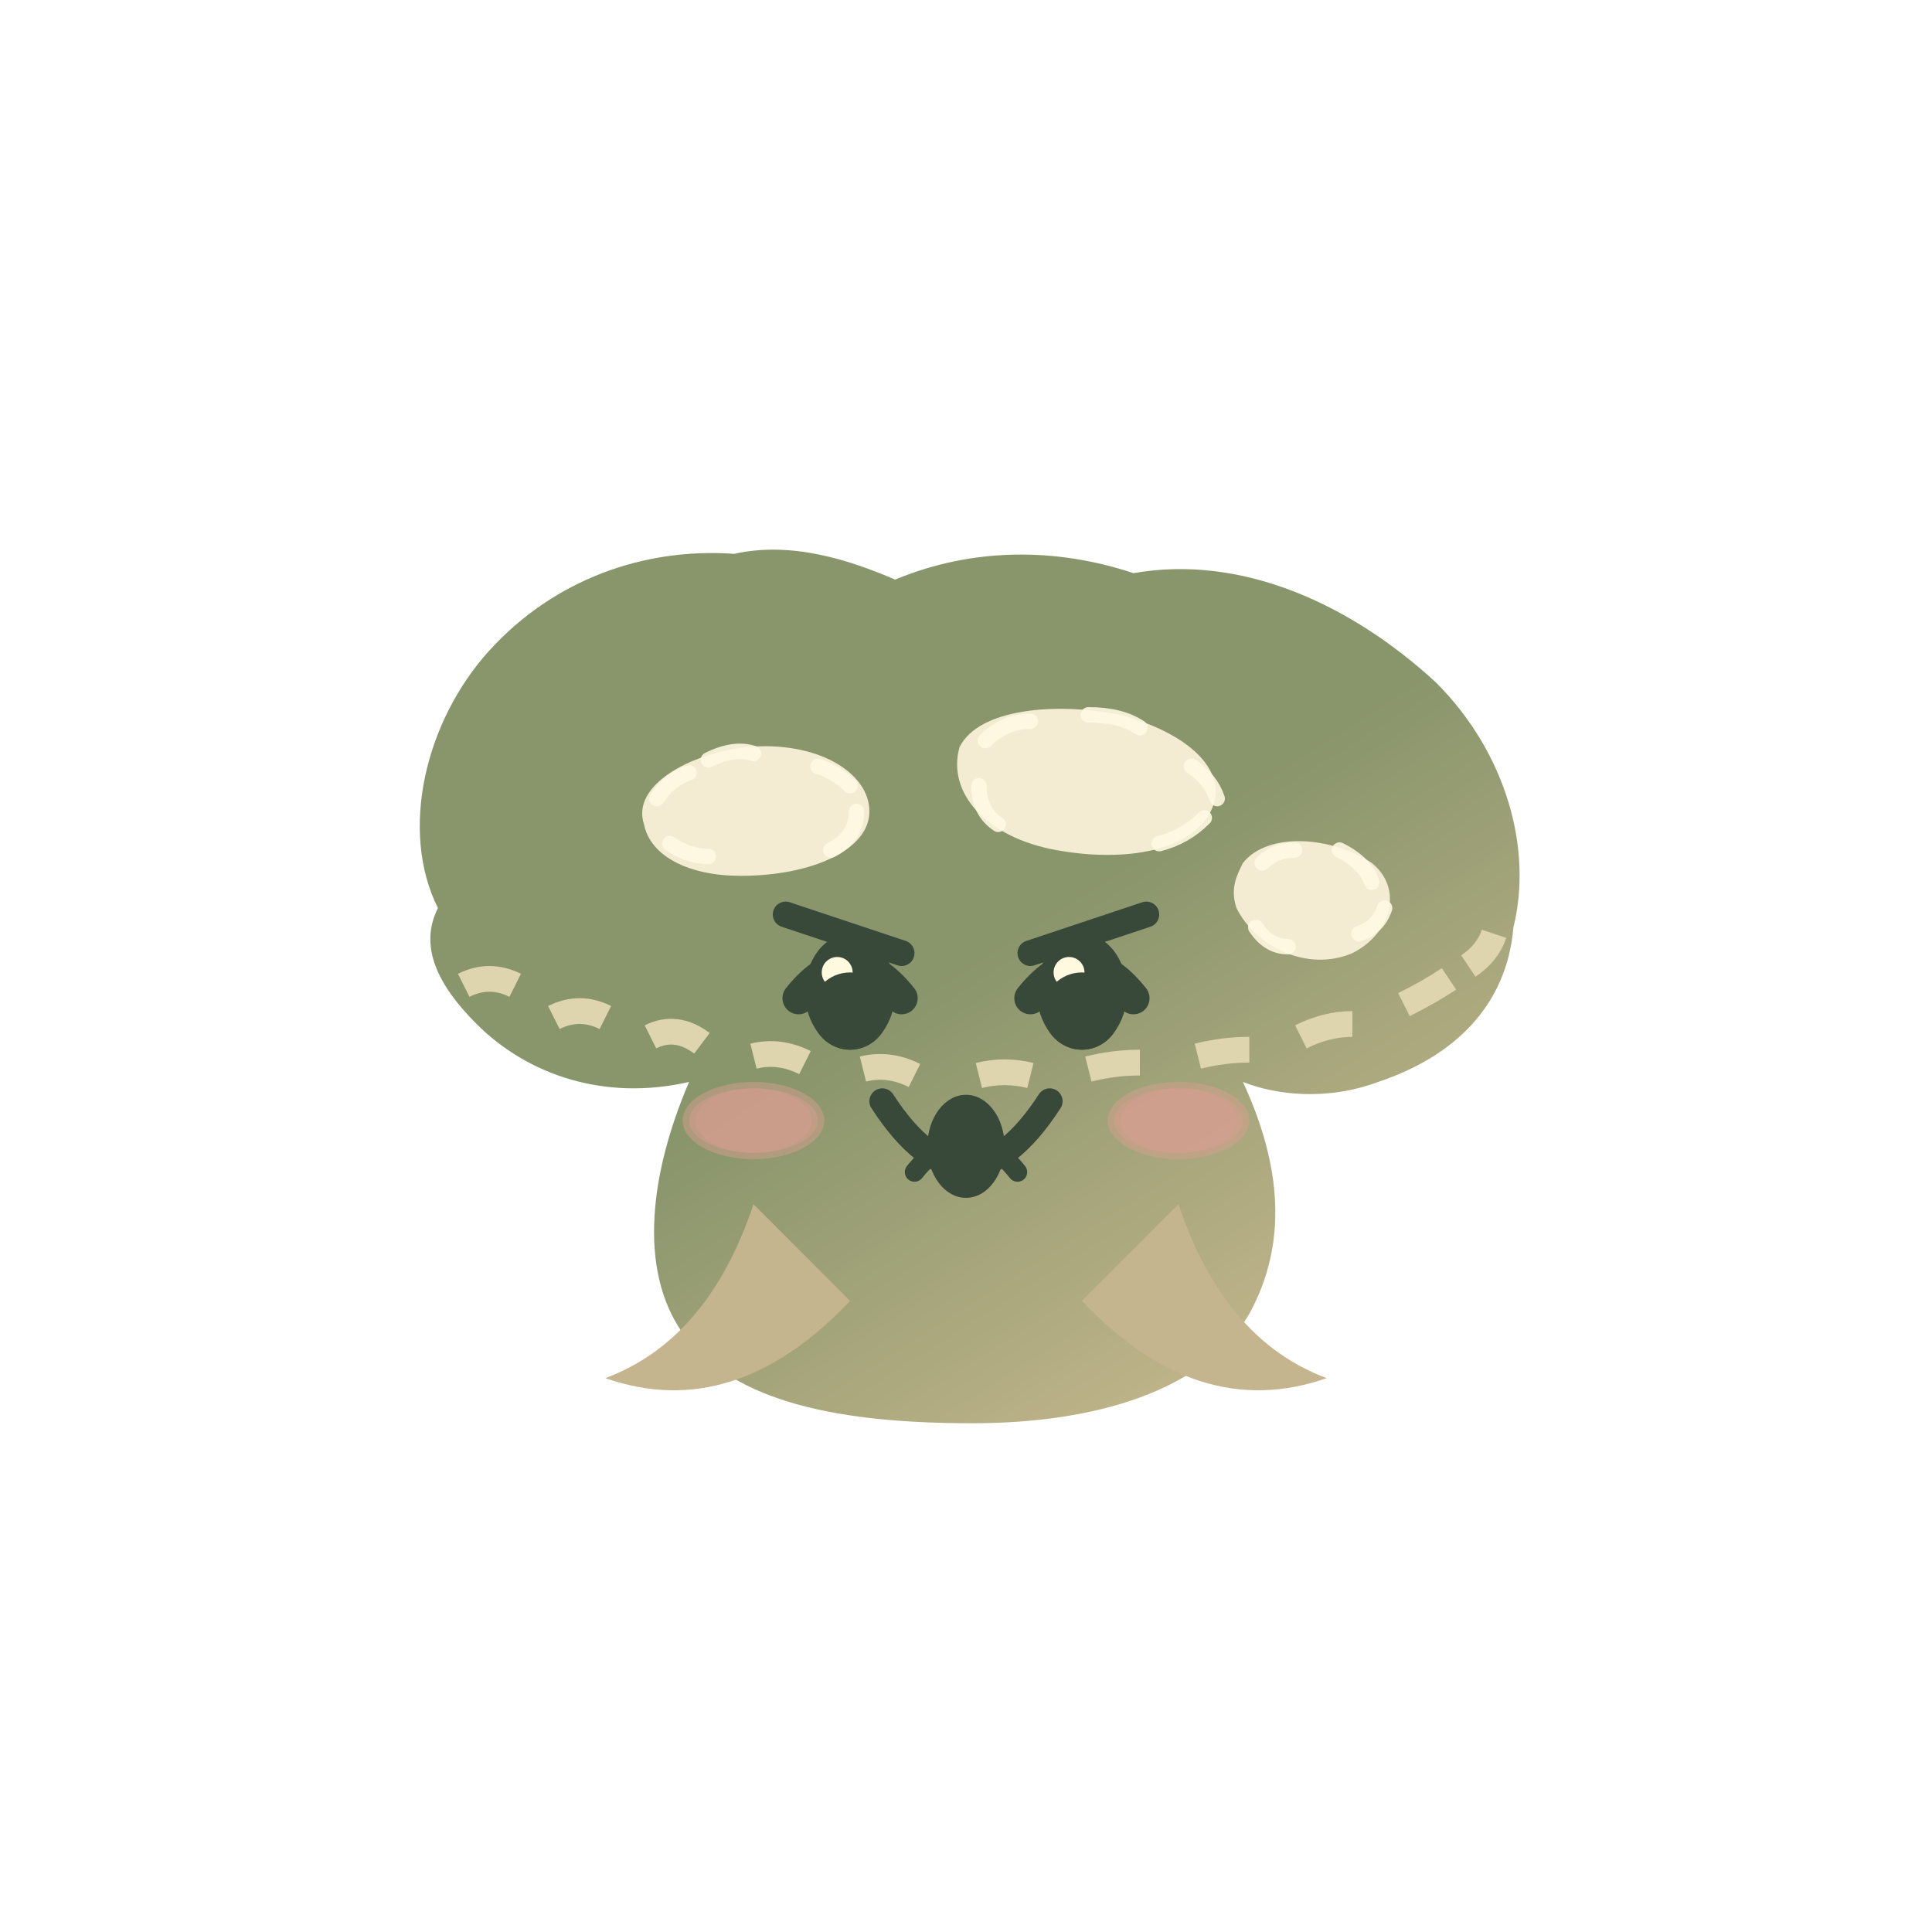
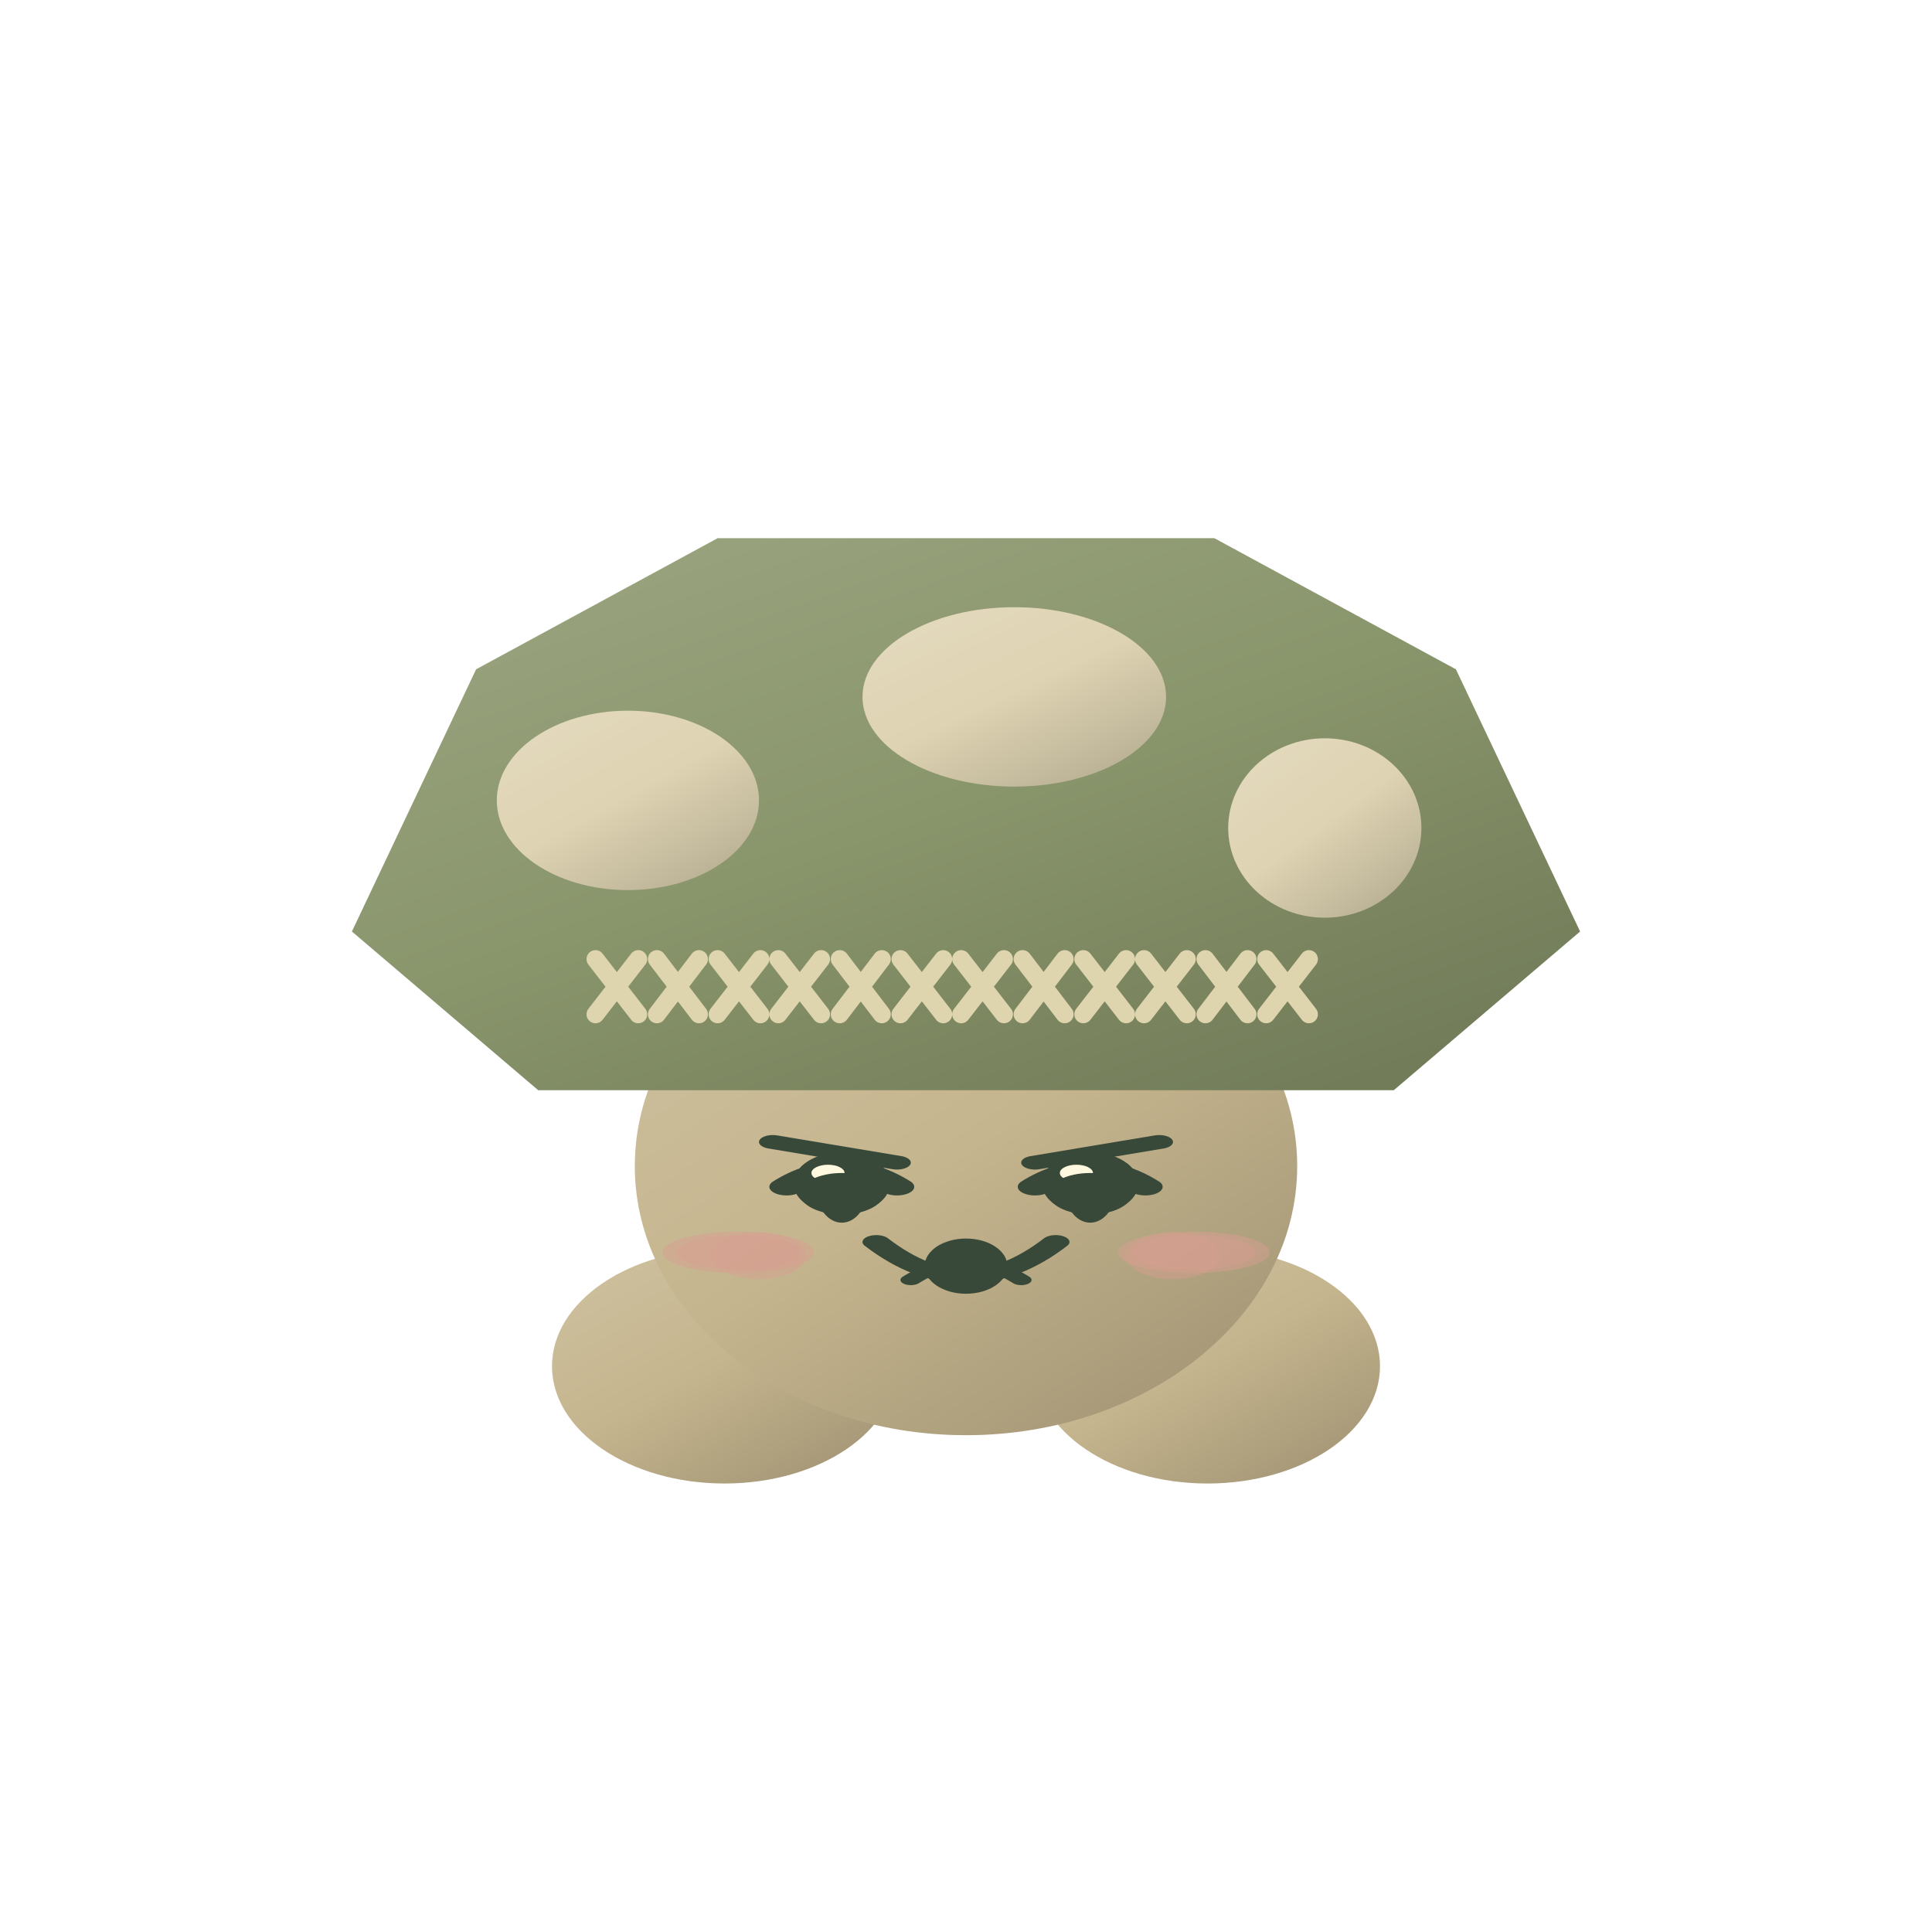
<svg xmlns="http://www.w3.org/2000/svg" width="200" height="200" viewBox="0 0 200 200">
  <defs>
-     <linearGradient id="body-gradient" gradientUnits="objectBoundingBox" x1="0%" y1="0%" x2="80%" y2="100%">
-       <stop offset="0" stop-color="#89956b" />
-       <stop offset="0.53" stop-color="#89956b" />
-       <stop offset="1" stop-color="#c9b98f" />
+     <linearGradient id="gradient-foot-left" gradientUnits="objectBoundingBox" x1="0%" y1="0%" x2="80%" y2="100%">
+       <stop offset="0" stop-color="#cfc2a1" />
+       <stop offset=".53" stop-color="#c5b58e" />
+       <stop offset="1" stop-color="#a49676" />
    </linearGradient>
-     <linearGradient id="accent-gradient" gradientUnits="objectBoundingBox" x1="0%" y1="0%" x2="100%" y2="100%">
-       <stop offset="0" stop-color="#ded3b2" />
-       <stop offset="1" stop-color="#c5b58e" />
+     <linearGradient id="gradient-foot-right" gradientUnits="objectBoundingBox" x1="0%" y1="0%" x2="80%" y2="100%">
+       <stop offset="0" stop-color="#cfc2a1" />
+       <stop offset=".53" stop-color="#c5b58e" />
+       <stop offset="1" stop-color="#a49676" />
+     </linearGradient>
+     <linearGradient id="gradient-body-shell" gradientUnits="objectBoundingBox" x1="0%" y1="0%" x2="80%" y2="100%">
+       <stop offset="0" stop-color="#cfc2a1" />
+       <stop offset=".53" stop-color="#c5b58e" />
+       <stop offset="1" stop-color="#a49676" />
+     </linearGradient>
+     <linearGradient id="gradient-cap" gradientUnits="objectBoundingBox" x1="0%" y1="0%" x2="80%" y2="100%">
+       <stop offset="0" stop-color="#9da784" />
+       <stop offset=".53" stop-color="#89956b" />
+       <stop offset="1" stop-color="#727c59" />
+     </linearGradient>
+     <linearGradient id="gradient-cap-spot-a" gradientUnits="objectBoundingBox" x1="0%" y1="0%" x2="80%" y2="100%">
+       <stop offset="0" stop-color="#e4dabf" />
+       <stop offset=".53" stop-color="#ded3b2" />
+       <stop offset="1" stop-color="#b8af94" />
+     </linearGradient>
+     <linearGradient id="gradient-cap-spot-b" gradientUnits="objectBoundingBox" x1="0%" y1="0%" x2="80%" y2="100%">
+       <stop offset="0" stop-color="#e4dabf" />
+       <stop offset=".53" stop-color="#ded3b2" />
+       <stop offset="1" stop-color="#b8af94" />
+     </linearGradient>
+     <linearGradient id="gradient-cap-spot-c" gradientUnits="objectBoundingBox" x1="0%" y1="0%" x2="80%" y2="100%">
+       <stop offset="0" stop-color="#e4dabf" />
+       <stop offset=".53" stop-color="#ded3b2" />
+       <stop offset="1" stop-color="#b8af94" />
    </linearGradient>
  </defs>
-   <g id="body" transform="translate(33.33333 33.33333) scale(0.6666667)">
-     <path id="shell" d="M18 91 C12 79 16 62 26 51 C36 40 50 35 64 36 C73 34 82 37 89 40 C101 35 114 35 126 39 C143 36 160 44 173 56 C184 67 188 82 185 94 C184 106 176 114 164 118 C156 121 148 120 143 118 C149 131 150 143 144 154 C137 166 120 171 101 171 C81 171 64 168 56 157 C49 147 51 132 57 118 C44 121 32 117 24 109 C18 103 15 97 18 91 Z" fill="url(#body-gradient)" />
-     <path id="cap-seam" d="M22 103 q4 -2 8 0 M36 108 q4 -2 8 0 M51 111 q4 -2 8 1 M67 114 q4 -1 8 1 M84 116 q4 -1 8 1 M102 117 q4 -1 8 0 M119 116 q4 -1 8 -1 M136 114 q4 -1 8 -1 M152 111 q4 -2 8 -2 M168 106 q4 -2 7 -4 M178 100 q3 -2 4 -5" fill="none" stroke="#ded4ad" stroke-width="4" />
-     <path id="cap-spot-a" d="M50 78 C48 72 57 67 66 66 C77 65 85 70 85 76 C85 82 76 86 65 86 C57 86 51 83 50 78 Z" fill="#f3ecd2" />
-     <path id="cap-spot-b" d="M99 66 C102 60 114 59 124 61 C135 64 141 70 138 76 C135 82 125 84 114 82 C103 80 97 73 99 66 Z" fill="#f3ecd2" />
-     <path id="cap-spot-c" d="M143 84 C147 79 157 80 163 84 C168 88 166 95 160 98 C153 101 145 97 142 91 C141 88 142 86 143 84 Z" fill="#f3ecd2" />
-     <path id="cap-spots-stitches" d="M52 74 q2 -3 5 -4 M60 68 q4 -2 7 -1 M77 69 q3 1 5 3 M83 76 q0 4 -4 6 M54 81 q3 2 6 2 M103 65 q3 -3 7 -3 M119 61 q5 0 8 2 M135 69 q3 2 4 5 M137 77 q-3 3 -7 4 M102 72 q0 4 3 6 M146 84 q2 -2 5 -2 M158 82 q4 2 5 5 M165 91 q-1 3 -4 4 M145 94 q2 3 5 3" fill="none" stroke="#fff8e2" stroke-width="2.4" stroke-linecap="round" stroke-linejoin="round" opacity=".9" />
-     <path id="root-left" d="M67 137 Q60 158 44 164 Q64 171 82 152Z" fill="#c5b58e" />
-     <path id="root-right" d="M133 137 Q140 158 156 164 Q136 171 118 152Z" fill="#c5b58e" />
+   <g id="body" transform="translate(100 100) scale(71.42857)">
+     <ellipse id="foot-left" cx="-0.35" cy="0.58" rx="0.25" ry="0.17" fill="url(#gradient-foot-left)" />
+     <ellipse id="foot-right" cx="0.35" cy="0.58" rx="0.25" ry="0.17" fill="url(#gradient-foot-right)" />
+     <ellipse id="body-shell" cx="0" cy="0.29" rx="0.48" ry="0.39" fill="url(#gradient-body-shell)" />
+     <path id="cap" d="M-.89 -.05L-.71 -.43L-.36 -.62L.36 -.62L.71 -.43L.89 -.05L.62 .18L-.62 .18Z" fill="url(#gradient-cap)" />
+     <ellipse id="cap-spot-a" cx="-0.49" cy="-0.24" rx="0.19" ry="0.13" fill="url(#gradient-cap-spot-a)" />
+     <ellipse id="cap-spot-b" cx="0.07" cy="-0.39" rx="0.22" ry="0.13" fill="url(#gradient-cap-spot-b)" />
+     <ellipse id="cap-spot-c" cx="0.52" cy="-0.2" rx="0.14" ry="0.13" fill="url(#gradient-cap-spot-c)" />
+     <path id="cap-seam" d="M-0.537 0.07L-0.475 -0.01 M-0.537 -0.01L-0.475 0.07 M-0.448 0.07L-0.387 -0.01 M-0.448 -0.01L-0.387 0.07 M-0.36 0.07L-0.298 -0.01 M-0.36 -0.01L-0.298 0.07 M-0.272 0.07L-0.21 -0.01 M-0.272 -0.01L-0.21 0.07 M-0.183 0.07L-0.122 -0.01 M-0.183 -0.01L-0.122 0.07 M-0.095 0.07L-0.033 -0.01 M-0.095 -0.01L-0.033 0.07 M-0.007 0.07L0.055 -0.01 M-0.007 -0.01L0.055 0.07 M0.082 0.07L0.143 -0.01 M0.082 -0.01L0.143 0.07 M0.17 0.07L0.232 -0.01 M0.17 -0.01L0.232 0.07 M0.258 0.07L0.32 -0.01 M0.258 -0.01L0.32 0.07 M0.347 0.07L0.408 -0.01 M0.347 -0.01L0.408 0.07 M0.435 0.07L0.497 -0.01 M0.435 -0.01L0.497 0.07" fill="none" stroke="#ded4ad" stroke-width="0.026" stroke-linecap="round" />
  </g>
-   <g id="face-neutral" transform="translate(33.33333 33.33333) scale(0.6666667)">
-     <circle id="neutral-eye-left" cx="82" cy="105" r="6" fill="#384839" />
-     <circle id="neutral-eye-right" cx="118" cy="105" r="6" fill="#384839" />
-     <circle id="neutral-eye-glint-left" cx="80" cy="102" r="1.8" fill="#fff9df" />
-     <circle id="neutral-eye-glint-right" cx="116" cy="102" r="1.8" fill="#fff9df" />
-     <path id="neutral-smile" d="M92 127 Q100 133 108 127" fill="none" stroke="#384839" stroke-width="3" stroke-linecap="round" />
-     <ellipse id="neutral-blush-left" cx="67" cy="124" rx="10" ry="5" fill="#d89e91" opacity=".42" />
-     <ellipse id="neutral-blush-right" cx="133" cy="124" rx="10" ry="5" fill="#d89e91" opacity=".42" />
+   <g id="face-neutral" transform="translate(100 100) scale(71.42857)">
+     <ellipse id="neutral-eye-left" cx="-.18" cy="0.32" rx=".038" ry=".052" fill="#384839" />
+     <ellipse id="neutral-eye-right" cx=".18" cy="0.32" rx=".038" ry=".052" fill="#384839" />
+     <circle id="neutral-eye-glint-left" cx="-.189" cy="0.304" r=".012" fill="#fff9dd" />
+     <circle id="neutral-eye-glint-right" cx=".171" cy="0.304" r=".012" fill="#fff9dd" />
+     <path id="neutral-smile" d="M-.047 0.432Q0 0.47 .047 0.432" fill="none" stroke="#384839" stroke-width=".017" stroke-linecap="round" />
+     <ellipse id="neutral-blush-left" cx="-.30" cy="0.42" rx=".068" ry=".034" fill="#d89e91" opacity=".42" />
+     <ellipse id="neutral-blush-right" cx=".30" cy="0.42" rx=".068" ry=".034" fill="#d89e91" opacity=".42" />
  </g>
-   <g id="face-happy" transform="translate(33.33333 33.33333) scale(0.6666667)">
+   <g id="face-happy" transform="matrix(0.7142857 0 0 0.3571429 28.57143 85.35714)">
    <path id="happy-eye-left" d="M74 105 Q82 95 90 105" fill="none" stroke="#384839" stroke-width="5" stroke-linecap="round" />
    <path id="happy-eye-right" d="M110 105 Q118 95 126 105" fill="none" stroke="#384839" stroke-width="5" stroke-linecap="round" />
    <path id="happy-smile" d="M87 121 Q100 141 113 121" fill="none" stroke="#384839" stroke-width="4" stroke-linecap="round" />
    <ellipse id="happy-blush-left" cx="67" cy="124" rx="11" ry="6" fill="#d89e91" opacity=".48" />
    <ellipse id="happy-blush-right" cx="133" cy="124" rx="11" ry="6" fill="#d89e91" opacity=".48" />
  </g>
-   <g id="face-surprised" transform="translate(33.33333 33.33333) scale(0.6666667)">
+   <g id="face-surprised" transform="matrix(0.7142857 0 0 0.3571429 28.57143 85.35714)">
    <ellipse id="surprised-eye-left" cx="82" cy="104" rx="7" ry="9" fill="#384839" />
    <ellipse id="surprised-eye-right" cx="118" cy="104" rx="7" ry="9" fill="#384839" />
    <circle id="surprised-eye-glint-left" cx="80" cy="101" r="2.4" fill="#fff9df" />
    <circle id="surprised-eye-glint-right" cx="116" cy="101" r="2.4" fill="#fff9df" />
    <ellipse id="surprised-mouth" cx="100" cy="128" rx="6" ry="8" fill="#384839" />
    <ellipse id="surprised-blush-left" cx="67" cy="124" rx="9" ry="5" fill="#d89e91" opacity=".4" />
    <ellipse id="surprised-blush-right" cx="133" cy="124" rx="9" ry="5" fill="#d89e91" opacity=".4" />
  </g>
-   <g id="face-angry" transform="translate(33.33333 33.33333) scale(0.6666667)">
+   <g id="face-angry" transform="matrix(0.7142857 0 0 0.3571429 28.57143 85.35714)">
    <circle id="angry-eye-left" cx="82" cy="107" r="6" fill="#384839" />
    <circle id="angry-eye-right" cx="118" cy="107" r="6" fill="#384839" />
    <path id="angry-brow-left" d="M72 92 L90 98" stroke="#384839" stroke-width="4" stroke-linecap="round" />
    <path id="angry-brow-right" d="M128 92 L110 98" stroke="#384839" stroke-width="4" stroke-linecap="round" />
    <path id="angry-frown" d="M92 132 Q100 122 108 132" fill="none" stroke="#384839" stroke-width="3" stroke-linecap="round" />
  </g>
</svg>
